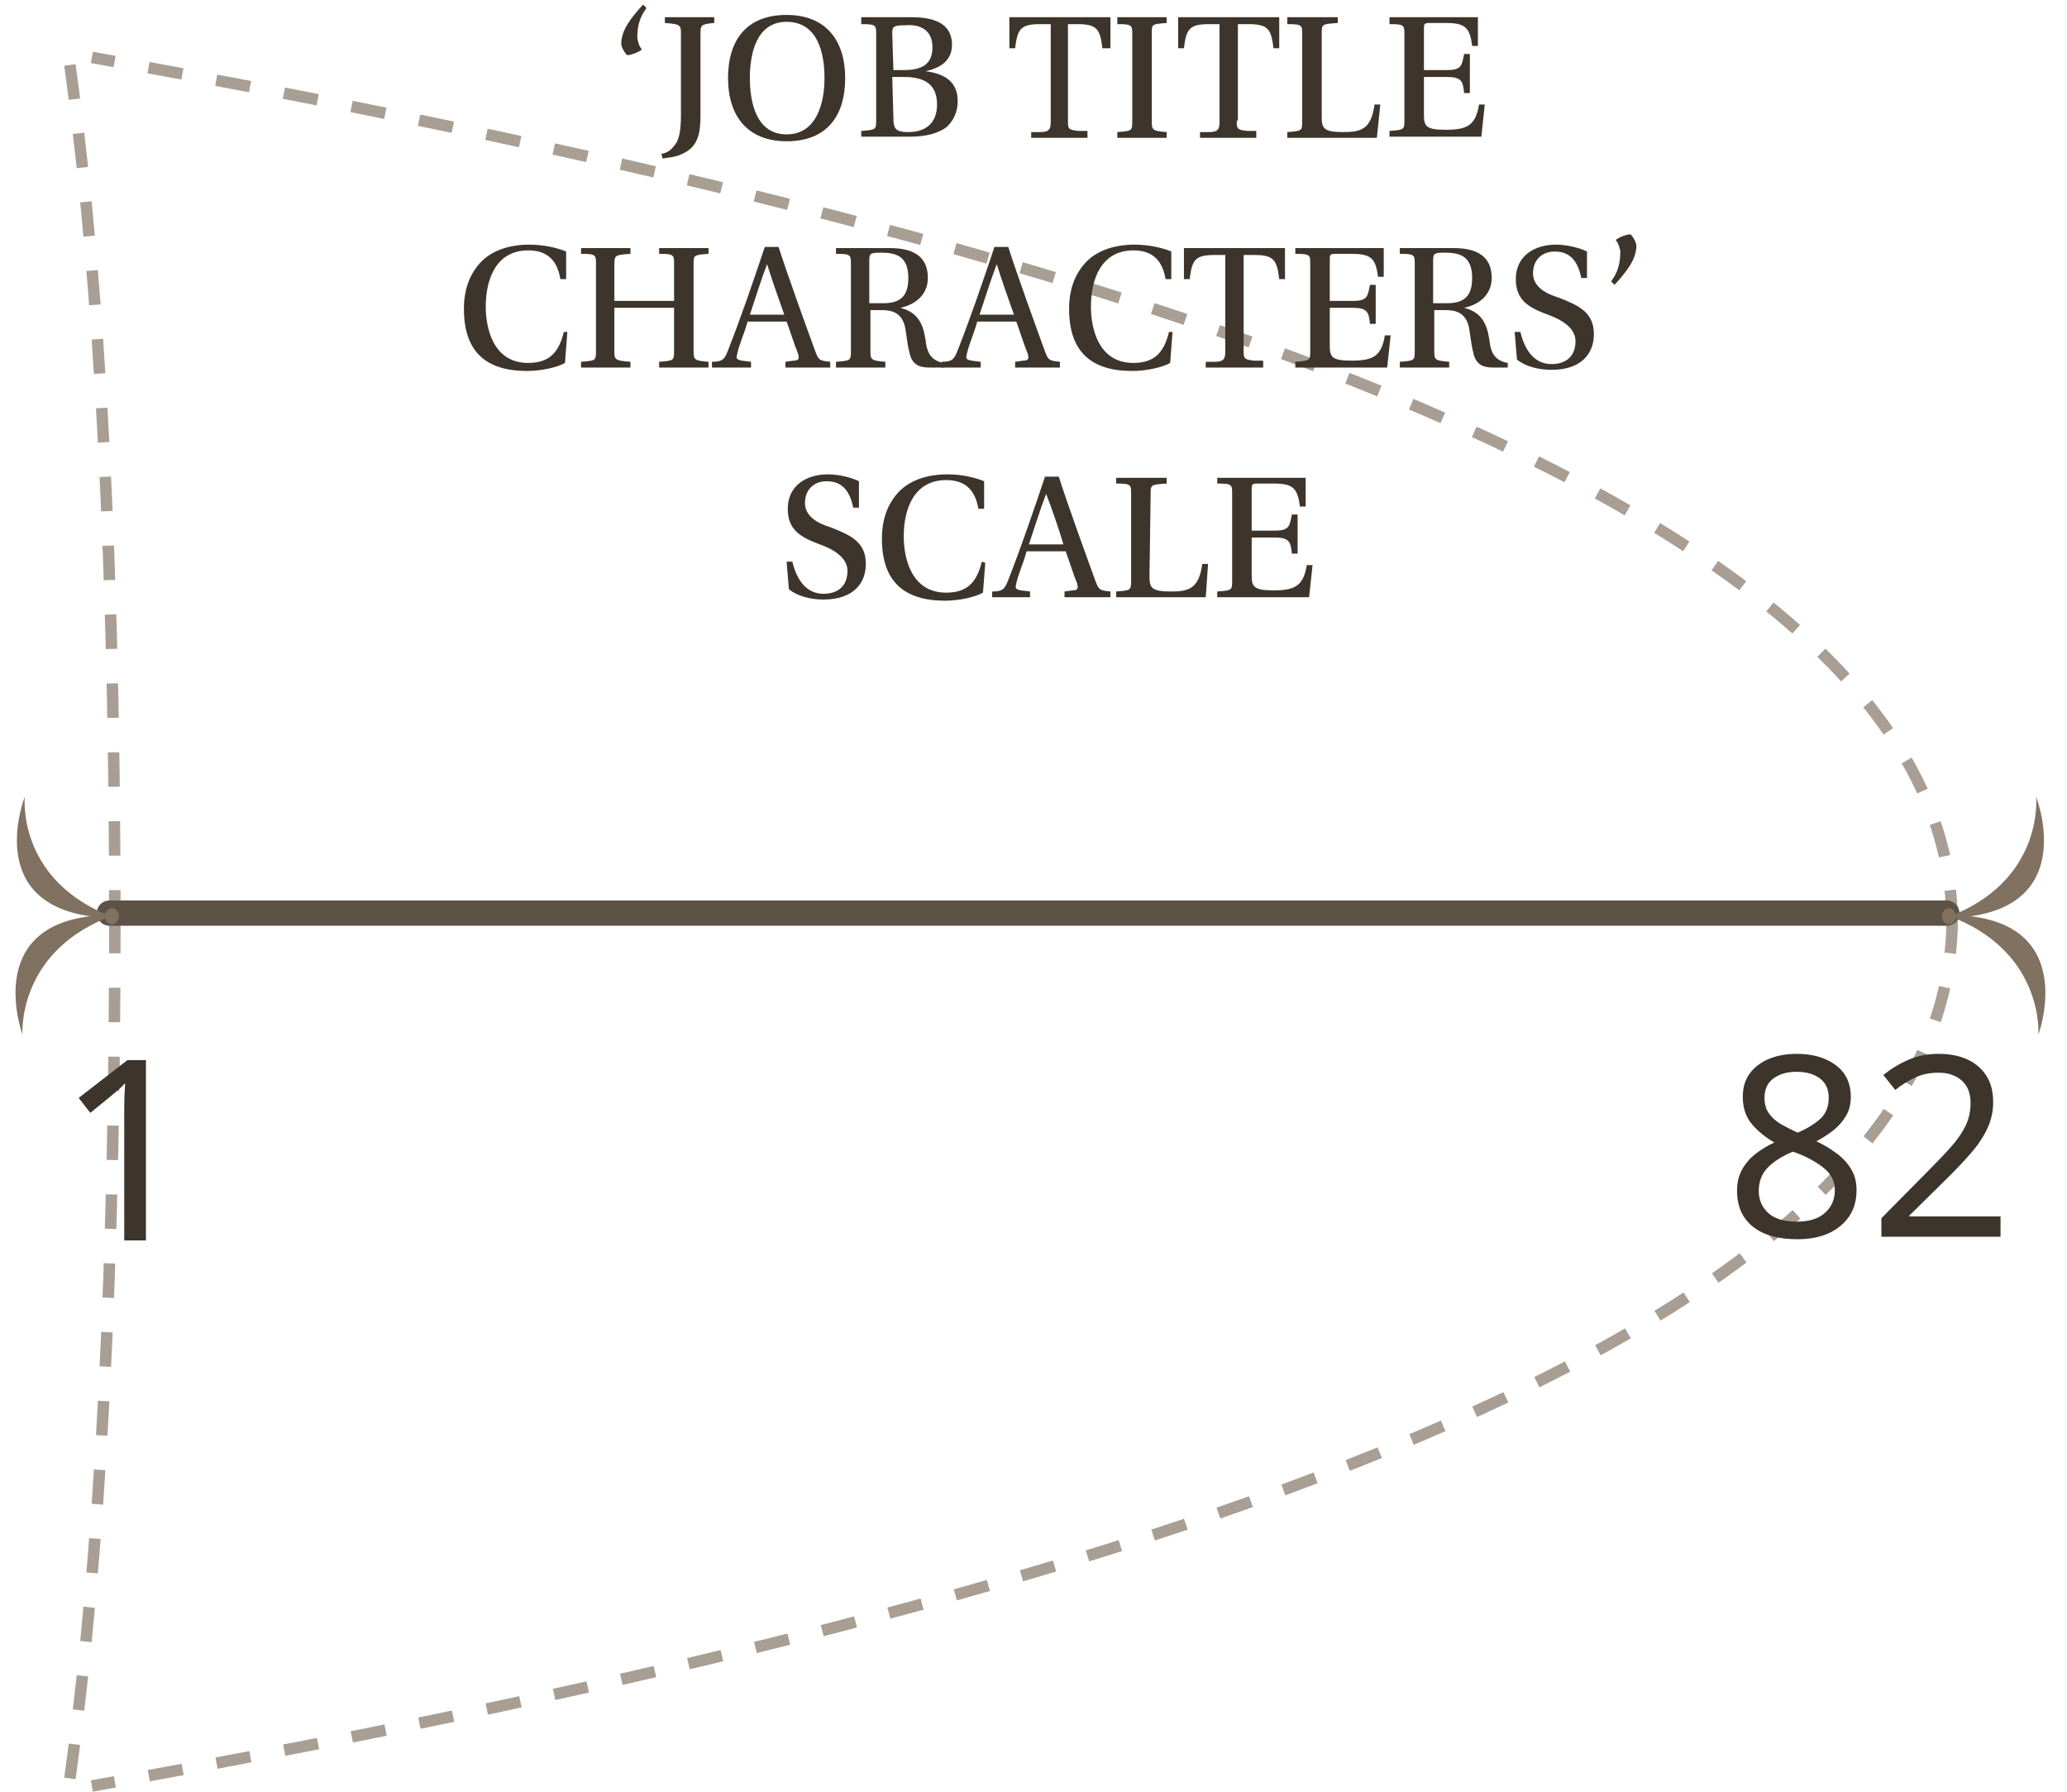
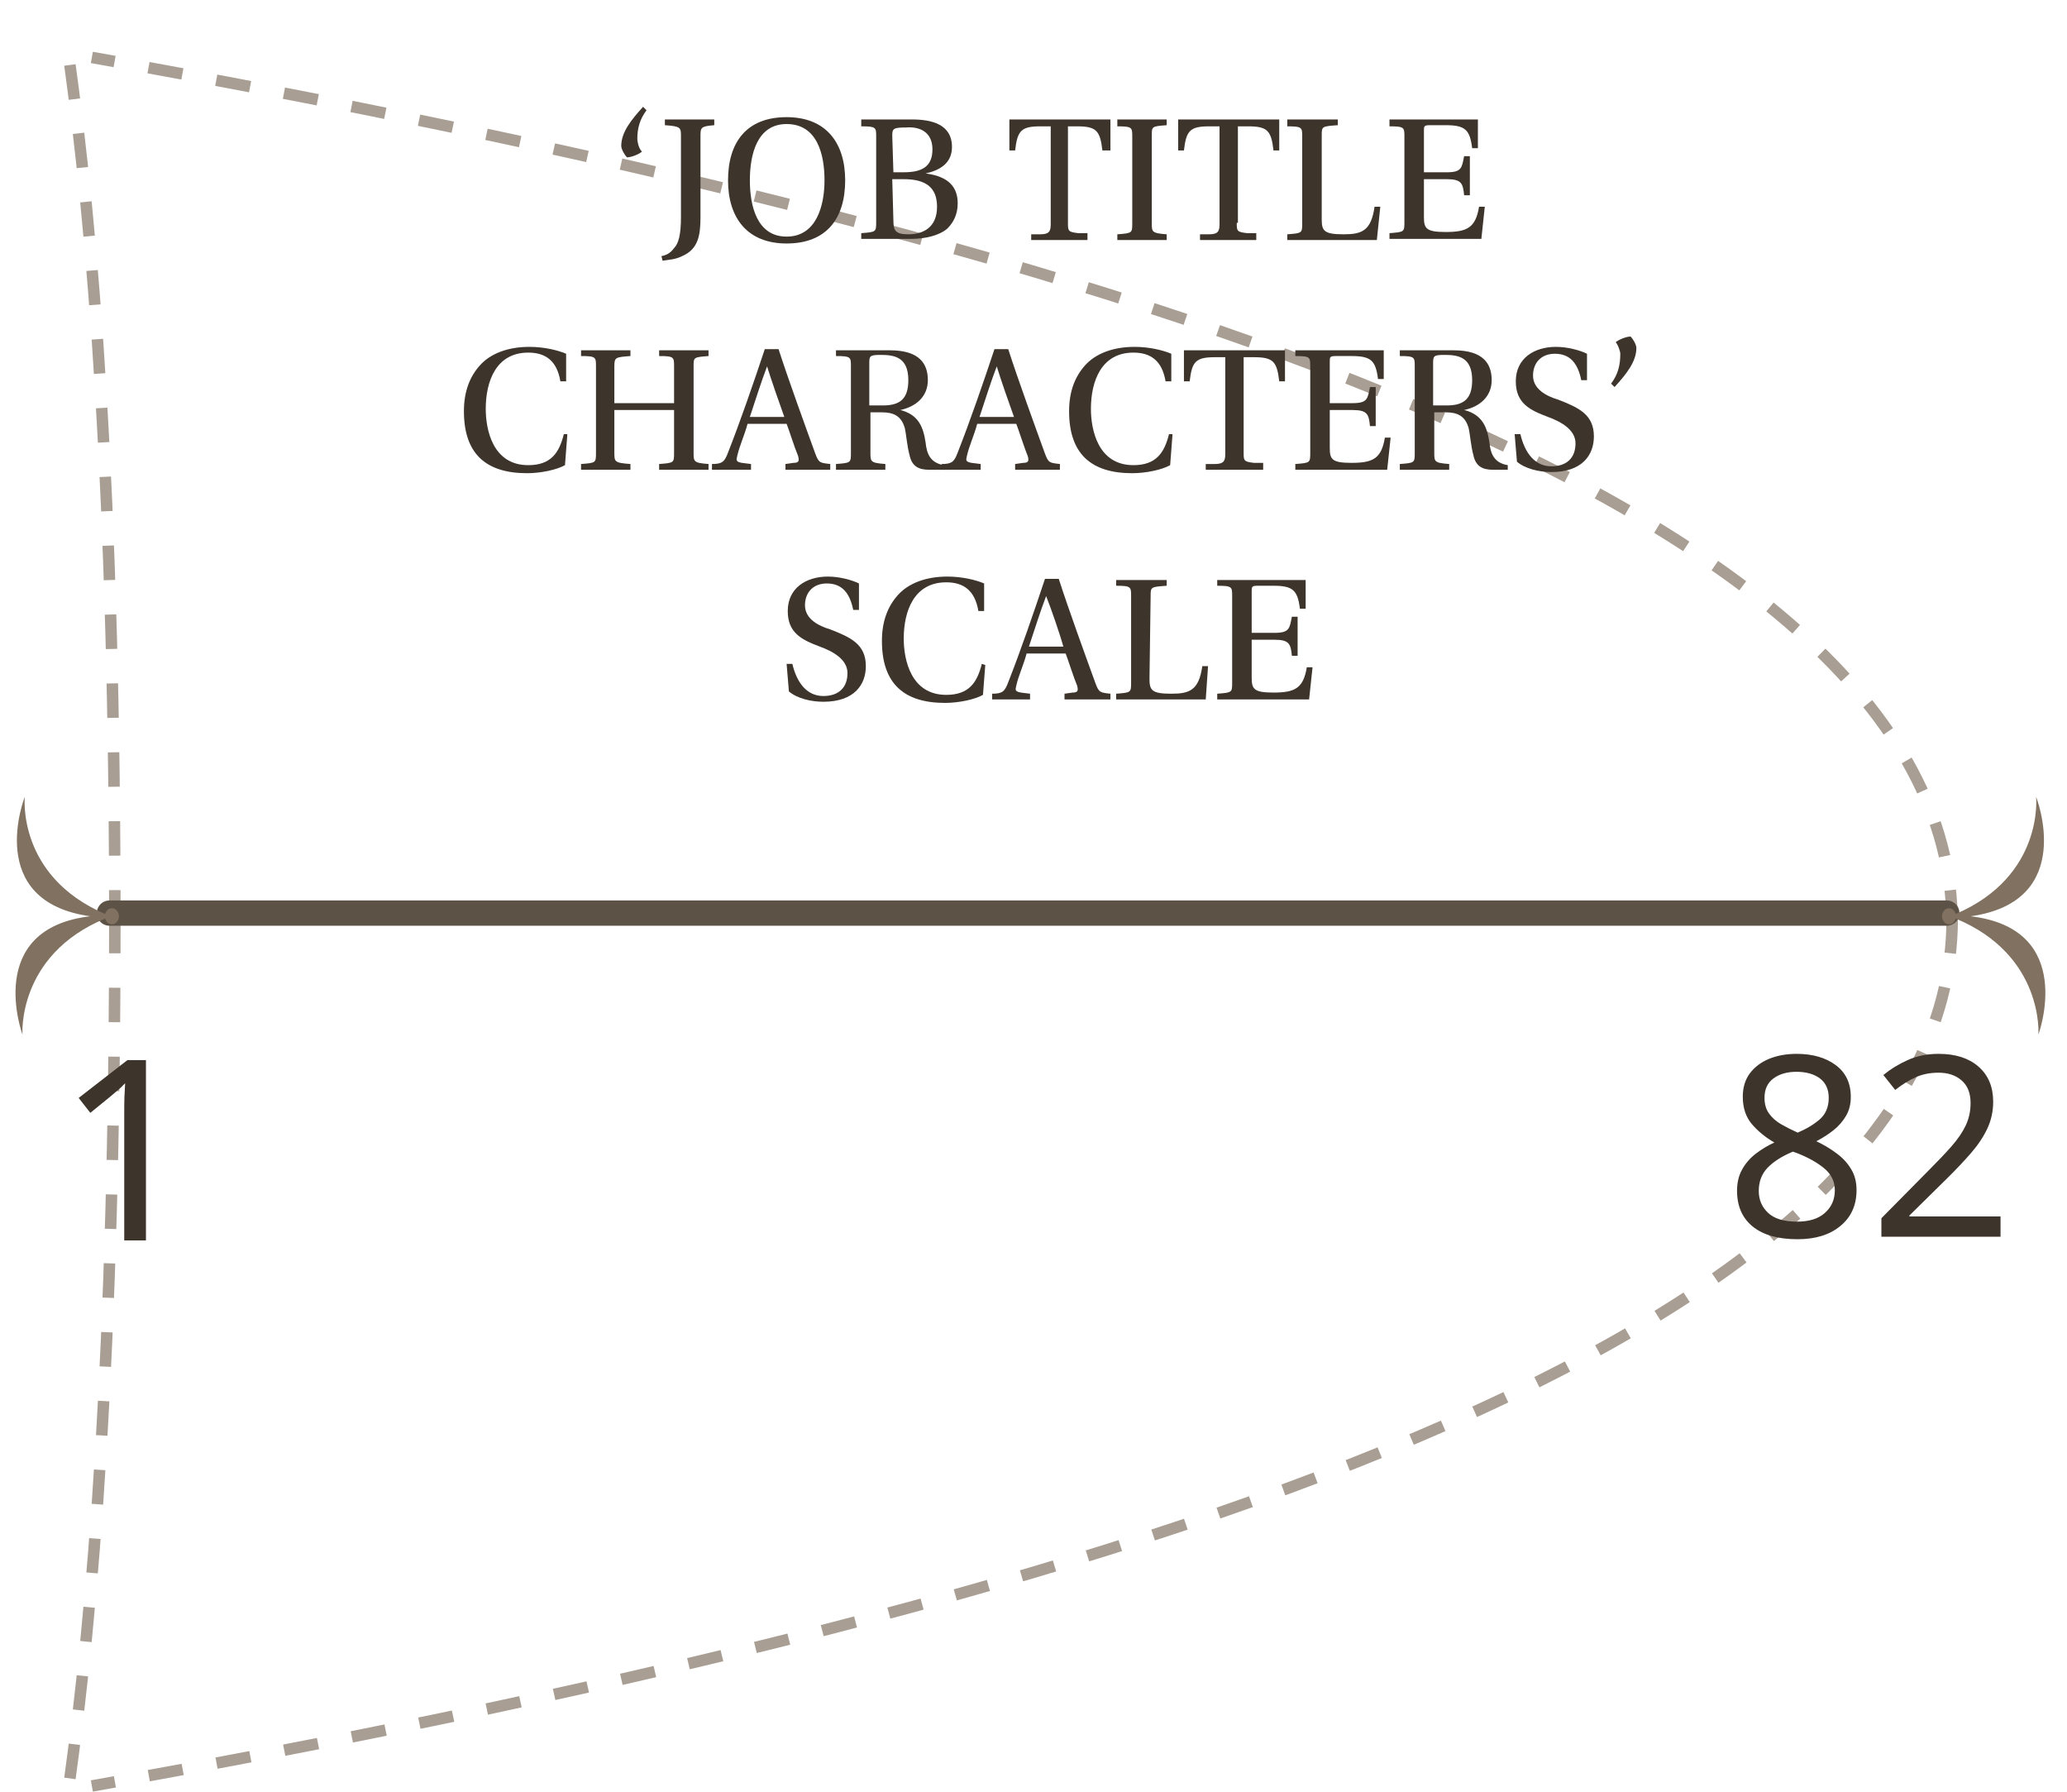
<svg xmlns="http://www.w3.org/2000/svg" version="1.1" id="Layer_1" x="0px" y="0px" viewBox="0 0 180 156" style="enable-background:new 0 0 180 156;" xml:space="preserve">
  <style type="text/css">
	.st0{opacity:0.68;}
	.st1{fill:none;stroke:#807160;stroke-dasharray:3;}
	.st2{fill:none;stroke:#5D5246;stroke-width:2.2;stroke-linecap:round;}
	.st3{fill-rule:evenodd;clip-rule:evenodd;fill:#807160;}
	.st4{fill:#3D342B;}
	.st5{font-family:'UtopiaStd-Regular';}
	.st6{font-size:22px;}
	.st7{enable-background:new    ;}
</style>
  <g id="Artboard">
    <g id="Mobile_Scales" transform="translate(-90, -109)">
      <g id="Char-Scale" transform="translate(90, 109)">
        <g id="arc" transform="translate(6, 5)" class="st0">
          <path id="Fill-1" class="st1" d="M164,75.5C164,37.8,86.5,15.1,2,0" />
          <path id="Fill-1_1_" class="st1" d="M164,75c0,37.8-77.5,60.4-162,75.5" />
          <path id="Fill-1_2_" class="st1" d="M4,75.5C4,37.8,2.1,15.1,0,0" />
          <path id="Fill-1_3_" class="st1" d="M4,75c0,37.8-1.9,60.4-4,75.5" />
        </g>
        <g id="scale" transform="translate(0.233333, 68.5)">
          <line id="Line-2" class="st2" x1="9.3" y1="11" x2="169.3" y2="11" />
          <g id="Group-3">
            <g transform="translate(6, 11.17647) scale(-1, -1) rotate(90) translate(-6, -11.17647) translate(-5, 6)">
              <g id="Clip-2">
						</g>
              <path id="Fill-1_4_" class="st3" d="M10.9,6.8C9.8-2.5,0.6,0.9,0.6,0.9s6.9-0.5,10.1,7.2c-0.3,0.1-0.5,0.3-0.5,0.6        s0.3,0.6,0.7,0.6s0.7-0.3,0.7-0.6s-0.2-0.5-0.5-0.6c3.3-7.7,10.2-7,10.2-7S12.2-2.5,10.9,6.8" />
            </g>
          </g>
          <g id="Group-3_1_">
            <g transform="translate(173, 11.17647) scale(1, -1) rotate(90) translate(-173, -11.17647) translate(162, 6)">
              <g id="Clip-2_1_">
						</g>
              <path id="Fill-1_5_" class="st3" d="M10.9,6.8C9.8-2.5,0.6,0.9,0.6,0.9s6.9-0.5,10.1,7.2c-0.3,0.1-0.5,0.3-0.5,0.6        s0.3,0.6,0.7,0.6s0.7-0.3,0.7-0.6s-0.2-0.5-0.5-0.6c3.3-7.7,10.2-7,10.2-7S12.2-2.5,10.9,6.8" />
            </g>
          </g>
        </g>
        <text transform="matrix(1 0 0 1 150.1886 107.6772)" class="st4 st5 st6">82</text>
        <text transform="matrix(1 0 0 1 4.8972 108.0002)" class="st4 st5 st6">1</text>
        <g class="st7">
-           <path class="st4" d="M55.5,3.2c0,0.2,0.1,0.8,0.4,1.1c-0.2,0.2-0.9,0.5-1.3,0.5c-0.2-0.2-0.5-0.7-0.5-1c0-1.2,0.9-2.3,1.9-3.4      l0.3,0.3C55.7,1.5,55.5,2.3,55.5,3.2z" />
-           <path class="st4" d="M61,10c0,1.6-0.2,2.8-1.6,3.4c-0.6,0.3-1.1,0.3-1.7,0.4l-0.1-0.4c0.5-0.1,0.8-0.3,1.1-0.7      c0.4-0.4,0.6-1.2,0.6-2.7V3c0-0.8,0-0.9-1.4-1V1.5h4.3V2C61,2.1,61,2.2,61,3V10z" />
-           <path class="st4" d="M73.6,6.8c0,3.3-1.6,5.5-5.1,5.5c-3.4,0-5.1-2.2-5.1-5.5s1.6-5.5,5.1-5.5C71.9,1.3,73.6,3.5,73.6,6.8z       M65.3,6.8c0,2.2,0.6,4.9,3.2,4.9s3.3-2.7,3.3-4.9s-0.6-4.9-3.3-4.9C65.9,1.9,65.3,4.6,65.3,6.8z" />
-           <path class="st4" d="M79.4,1.5c1.7,0,3.5,0.4,3.5,2.4c0,1.3-0.9,2-2.3,2.3l0,0c1.5,0.2,2.8,0.8,2.8,2.6c0,1-0.4,1.7-0.9,2.2      c-0.7,0.6-1.9,0.9-3.2,0.9H75v-0.5c1.3-0.1,1.3-0.1,1.3-1V3c0-0.8,0-0.9-1.3-0.9V1.5H79.4z M77.8,6.1h0.9c1.6,0,2.5-0.5,2.5-2      s-1.1-2-2.3-1.9c-1.1,0-1.2,0.1-1.2,0.7L77.8,6.1L77.8,6.1z M77.8,10.3c0,0.9,0.2,1.2,1.3,1.2c1.3,0,2.5-0.6,2.5-2.4      c0-1.7-1-2.4-2.9-2.4h-1L77.8,10.3L77.8,10.3z" />
-           <path class="st4" d="M93,10.5c0,0.7,0,0.8,0.9,0.9h0.8V12h-4.9v-0.5h0.8c0.8,0,0.9-0.3,0.9-0.9V2.1h-0.9c-1.7,0-2,0.4-2.2,2.1      h-0.5V1.5h8.8v2.7H96c-0.2-1.7-0.5-2.1-2.2-2.1H93V10.5z" />
-           <path class="st4" d="M100.3,10.5c0,0.8,0,0.9,1.3,1V12h-4.3v-0.5c1.3-0.1,1.3-0.1,1.3-1V3c0-0.8,0-0.9-1.3-0.9V1.5h4.3V2      c-1.3,0.1-1.3,0.1-1.3,0.9V10.5z" />
-           <path class="st4" d="M107.7,10.5c0,0.7,0,0.8,0.9,0.9h0.8V12h-4.9v-0.5h0.8c0.8,0,0.9-0.3,0.9-0.9V2.1h-0.9      c-1.7,0-2,0.4-2.2,2.1h-0.5V1.5h8.8v2.7h-0.5c-0.2-1.7-0.5-2.1-2.2-2.1h-0.9v8.4H107.7z" />
-           <path class="st4" d="M115.1,10.2c0,1,0.2,1.3,1.9,1.3c1.6,0,2.4-0.3,2.7-2.4h0.5l-0.3,2.9h-7.8v-0.5c1.3-0.1,1.3-0.1,1.3-1V3      c0-0.8,0-0.9-1.3-0.9V1.5h4.4V2c-1.4,0.1-1.4,0.1-1.4,0.9C115.1,2.9,115.1,10.2,115.1,10.2z" />
-           <path class="st4" d="M122.3,3c0-0.8,0-0.9-1.3-0.9V1.5h7.7V4h-0.5c-0.2-1.6-0.6-2-2.3-2h-1.4C124,2,124,2.1,124,2.5v3.6h2      c1.3,0,1.3-0.4,1.5-1.4h0.5v3.4h-0.5c-0.1-1-0.2-1.4-1.5-1.4h-2V10c0,1,0.2,1.3,1.9,1.3c1.9,0,2.6-0.4,2.9-2.2h0.5l-0.3,2.8h-8      v-0.5c1.3-0.1,1.3-0.1,1.3-1L122.3,3L122.3,3z" />
+           <path class="st4" d="M55.5,12.1c0,0.2,0.1,0.8,0.4,1.1c-0.2,0.2-0.9,0.5-1.3,0.5c-0.2-0.2-0.5-0.7-0.5-1c0-1.2,0.9-2.3,1.9-3.4      l0.3,0.3C55.7,10.4,55.5,11.2,55.5,12.1z" />
+           <path class="st4" d="M61,18.9c0,1.6-0.2,2.8-1.6,3.4c-0.6,0.3-1.1,0.3-1.7,0.4l-0.1-0.4c0.5-0.1,0.8-0.3,1.1-0.7      c0.4-0.4,0.6-1.2,0.6-2.7v-7c0-0.8,0-0.9-1.4-1v-0.5h4.3v0.5C61,11,61,11.1,61,11.9V18.9z" />
+           <path class="st4" d="M73.6,15.7c0,3.3-1.6,5.5-5.1,5.5c-3.4,0-5.1-2.2-5.1-5.5s1.6-5.5,5.1-5.5C71.9,10.2,73.6,12.4,73.6,15.7z       M65.3,15.7c0,2.2,0.6,4.9,3.2,4.9s3.3-2.7,3.3-4.9s-0.6-4.9-3.3-4.9C65.9,10.8,65.3,13.5,65.3,15.7z" />
+           <path class="st4" d="M79.4,10.4c1.7,0,3.5,0.4,3.5,2.4c0,1.3-0.9,2-2.3,2.3l0,0c1.5,0.2,2.8,0.8,2.8,2.6c0,1-0.4,1.7-0.9,2.2      c-0.7,0.6-1.9,0.9-3.2,0.9H75v-0.5c1.3-0.1,1.3-0.1,1.3-1v-7.4c0-0.8,0-0.9-1.3-0.9v-0.6H79.4z M77.8,15h0.9      c1.6,0,2.5-0.5,2.5-2s-1.1-2-2.3-1.9c-1.1,0-1.2,0.1-1.2,0.7L77.8,15L77.8,15z M77.8,19.2c0,0.9,0.2,1.2,1.3,1.2      c1.3,0,2.5-0.6,2.5-2.4c0-1.7-1-2.4-2.9-2.4h-1L77.8,19.2L77.8,19.2z" />
+           <path class="st4" d="M93,19.4c0,0.7,0,0.8,0.9,0.9h0.8v0.6h-4.9v-0.5h0.8c0.8,0,0.9-0.3,0.9-0.9V11h-0.9c-1.7,0-2,0.4-2.2,2.1      h-0.5v-2.7h8.8v2.7H96c-0.2-1.7-0.5-2.1-2.2-2.1H93V19.4z" />
+           <path class="st4" d="M100.3,19.4c0,0.8,0,0.9,1.3,1v0.5h-4.3v-0.5c1.3-0.1,1.3-0.1,1.3-1v-7.5c0-0.8,0-0.9-1.3-0.9v-0.6h4.3v0.5      c-1.3,0.1-1.3,0.1-1.3,0.9V19.4z" />
+           <path class="st4" d="M107.7,19.4c0,0.7,0,0.8,0.9,0.9h0.8v0.6h-4.9v-0.5h0.8c0.8,0,0.9-0.3,0.9-0.9V11h-0.9      c-1.7,0-2,0.4-2.2,2.1h-0.5v-2.7h8.8v2.7h-0.5c-0.2-1.7-0.5-2.1-2.2-2.1h-0.9v8.4H107.7z" />
+           <path class="st4" d="M115.1,19.1c0,1,0.2,1.3,1.9,1.3c1.6,0,2.4-0.3,2.7-2.4h0.5l-0.3,2.9h-7.8v-0.5c1.3-0.1,1.3-0.1,1.3-1v-7.5      c0-0.8,0-0.9-1.3-0.9v-0.6h4.4v0.5c-1.4,0.1-1.4,0.1-1.4,0.9C115.1,11.8,115.1,19.1,115.1,19.1z" />
+           <path class="st4" d="M122.3,11.9c0-0.8,0-0.9-1.3-0.9v-0.6h7.7v2.5h-0.5c-0.2-1.6-0.6-2-2.3-2h-1.4c-0.5,0-0.5,0.1-0.5,0.5V15h2      c1.3,0,1.3-0.4,1.5-1.4h0.5V17h-0.5c-0.1-1-0.2-1.4-1.5-1.4h-2v3.3c0,1,0.2,1.3,1.9,1.3c1.9,0,2.6-0.4,2.9-2.2h0.5l-0.3,2.8h-8      v-0.5c1.3-0.1,1.3-0.1,1.3-1V11.9L122.3,11.9z" />
        </g>
        <g class="st7">
-           <path class="st4" d="M49.4,29l-0.2,2.6c-0.7,0.4-2.1,0.7-3.3,0.7c-3.6,0-5.5-1.7-5.5-5.4c0-1.7,0.5-3,1.4-4s2.4-1.6,4.3-1.6      c1.3,0,2.5,0.3,3.2,0.6v2.4h-0.5c-0.3-1.8-1.3-2.5-2.8-2.5c-2.8,0-3.7,2.5-3.7,4.9c0,1.8,0.6,4.9,3.7,4.9c2,0,2.7-1.1,3.1-2.7      h0.3V29z" />
-           <path class="st4" d="M53.5,26.8v3.7c0,0.8,0,0.9,1.4,1V32h-4.3v-0.5c1.3-0.1,1.3-0.1,1.3-1V23c0-0.8,0-0.9-1.3-0.9v-0.5h4.3v0.5      c-1.3,0.1-1.4,0.1-1.4,0.9v3.2h5.2V23c0-0.8,0-0.9-1.3-0.9v-0.5h4.3v0.5c-1.3,0.1-1.3,0.1-1.3,0.9v7.5c0,0.8,0,0.9,1.3,1V32      h-4.3v-0.5c1.3-0.1,1.3-0.1,1.3-1v-3.7H53.5z" />
-           <path class="st4" d="M68.4,32v-0.5l0.7-0.1c0.5,0,0.5-0.2,0.4-0.6c-0.3-0.7-0.8-2.3-1-2.8h-3.4c-0.3,1.1-0.7,1.9-0.9,2.8      c-0.1,0.4-0.1,0.5,0.4,0.6l0.8,0.1V32H62v-0.5c0.9,0,1.1-0.2,1.4-1c1.1-2.8,2.2-6,3.2-9h1.2c0.8,2.5,2.4,6.9,3.2,9.1      c0.3,0.8,0.4,0.8,1.3,0.9V32H68.4z M66.8,23L66.8,23c-0.5,1.3-1,2.9-1.5,4.4h3C67.9,26.3,67.1,24,66.8,23z" />
-           <path class="st4" d="M75.8,30.5c0,0.8,0,0.9,1.3,1V32h-4.3v-0.5c1.3-0.1,1.3-0.1,1.3-1V23c0-0.8,0-0.9-1.3-0.9v-0.5h4.7      c2.6,0,3.3,1.2,3.3,2.6s-1,2.3-2.4,2.6l0,0c1.6,0.4,2,1.5,2.2,2.8c0.1,1,0.4,1.8,1.6,2V32h-1.3c-0.9,0-1.5-0.3-1.7-1.3      c-0.2-0.7-0.3-1.9-0.4-2.3c-0.3-1.1-1-1.4-2-1.4h-1C75.8,27,75.8,30.5,75.8,30.5z M75.8,26.4h1.1c1.5,0,2.2-0.6,2.2-2.2      c0-2-1.2-2.2-2.4-2.2c-1,0-1,0.1-1,0.8v3.6H75.8z" />
-           <path class="st4" d="M88.4,32v-0.5l0.7-0.1c0.5,0,0.5-0.2,0.4-0.6c-0.3-0.7-0.8-2.3-1-2.8h-3.4c-0.3,1.1-0.7,1.9-0.9,2.8      c-0.1,0.4-0.1,0.5,0.4,0.6l0.8,0.1V32H82v-0.5c0.9,0,1.1-0.2,1.4-1c1.1-2.8,2.2-6,3.2-9h1.2c0.8,2.5,2.4,6.9,3.2,9.1      c0.3,0.8,0.4,0.8,1.3,0.9V32H88.4z M86.8,23L86.8,23c-0.5,1.3-1,2.9-1.5,4.4h3C87.9,26.3,87.1,24,86.8,23z" />
-           <path class="st4" d="M102.1,29l-0.2,2.6c-0.7,0.4-2.1,0.7-3.3,0.7c-3.6,0-5.5-1.7-5.5-5.4c0-1.7,0.5-3,1.4-4s2.4-1.6,4.3-1.6      c1.3,0,2.5,0.3,3.2,0.6v2.4h-0.5c-0.3-1.8-1.3-2.5-2.8-2.5c-2.8,0-3.7,2.5-3.7,4.9c0,1.8,0.6,4.9,3.7,4.9c2,0,2.7-1.1,3.1-2.7      h0.3V29z" />
-           <path class="st4" d="M108.3,30.5c0,0.7,0,0.8,0.9,0.9h0.8V32h-5v-0.5h0.8c0.8,0,0.9-0.3,0.9-0.9v-8.4h-0.9c-1.7,0-2,0.4-2.2,2.1      h-0.5v-2.7h8.8v2.7h-0.5c-0.2-1.7-0.5-2.1-2.2-2.1h-0.9C108.3,22.2,108.3,30.5,108.3,30.5z" />
-           <path class="st4" d="M114.1,23c0-0.8,0-0.9-1.3-0.9v-0.5h7.7v2.5H120c-0.2-1.6-0.6-2-2.3-2h-1.4c-0.5,0-0.5,0.1-0.5,0.5v3.6h2      c1.3,0,1.3-0.4,1.5-1.4h0.5v3.4h-0.5c-0.1-1-0.2-1.4-1.5-1.4h-2v3.3c0,1,0.2,1.3,1.9,1.3c1.9,0,2.6-0.4,2.9-2.2h0.5l-0.3,2.8h-8      v-0.5c1.3-0.1,1.3-0.1,1.3-1C114.1,30.5,114.1,23,114.1,23z" />
-           <path class="st4" d="M124.9,30.5c0,0.8,0,0.9,1.3,1V32h-4.3v-0.5c1.3-0.1,1.3-0.1,1.3-1V23c0-0.8,0-0.9-1.3-0.9v-0.5h4.7      c2.6,0,3.3,1.2,3.3,2.6s-1,2.3-2.4,2.6l0,0c1.6,0.4,2,1.5,2.2,2.8c0.1,1,0.4,1.8,1.6,2V32H130c-0.9,0-1.5-0.3-1.7-1.3      c-0.2-0.7-0.3-1.9-0.4-2.3c-0.3-1.1-1-1.4-2-1.4h-1V30.5z M124.9,26.4h1.1c1.5,0,2.2-0.6,2.2-2.2c0-2-1.2-2.2-2.4-2.2      c-1,0-1,0.1-1,0.8v3.6H124.9z" />
-           <path class="st4" d="M137.7,24.2c-0.3-1.5-1-2.3-2.3-2.3c-1.2,0-1.9,0.8-1.9,1.9c0,1.2,1.2,1.8,2.2,2.1c1.8,0.7,3.1,1.3,3.1,3.2      c0,1.6-1,3.1-3.7,3.1c-1.1,0-2.3-0.3-3-0.9l-0.2-2.4h0.5c0.4,1.7,1.3,2.8,2.7,2.8c1.3,0,2.1-0.7,2.1-2c0-1.2-1.3-1.9-2.4-2.3      c-1.6-0.6-2.8-1.2-2.8-3.1c0-2,1.6-3,3.5-3c1,0,2.1,0.3,2.7,0.6v2.3H137.7z" />
-           <path class="st4" d="M141.1,21.9c0-0.2-0.2-0.8-0.4-1c0.2-0.2,0.9-0.5,1.3-0.5c0.2,0.2,0.5,0.7,0.5,1c0,1.2-0.9,2.3-1.9,3.4      l-0.3-0.3C140.9,23.7,141.1,22.9,141.1,21.9z" />
+           <path class="st4" d="M49.4,37.9l-0.2,2.6c-0.7,0.4-2.1,0.7-3.3,0.7c-3.6,0-5.5-1.7-5.5-5.4c0-1.7,0.5-3,1.4-4      c0.9-1,2.4-1.6,4.3-1.6c1.3,0,2.5,0.3,3.2,0.6v2.4h-0.5c-0.3-1.8-1.3-2.5-2.8-2.5c-2.8,0-3.7,2.5-3.7,4.9c0,1.8,0.6,4.9,3.7,4.9      c2,0,2.7-1.1,3.1-2.7h0.3V37.9z" />
+           <path class="st4" d="M53.5,35.7v3.7c0,0.8,0,0.9,1.4,1v0.5h-4.3v-0.5c1.3-0.1,1.3-0.1,1.3-1v-7.5c0-0.8,0-0.9-1.3-0.9v-0.5h4.3      V31c-1.3,0.1-1.4,0.1-1.4,0.9v3.2h5.2v-3.2c0-0.8,0-0.9-1.3-0.9v-0.5h4.3V31c-1.3,0.1-1.3,0.1-1.3,0.9v7.5c0,0.8,0,0.9,1.3,1      v0.5h-4.3v-0.5c1.3-0.1,1.3-0.1,1.3-1v-3.7H53.5z" />
+           <path class="st4" d="M68.4,40.9v-0.5l0.7-0.1c0.5,0,0.5-0.2,0.4-0.6c-0.3-0.7-0.8-2.3-1-2.8h-3.4c-0.3,1.1-0.7,1.9-0.9,2.8      c-0.1,0.4-0.1,0.5,0.4,0.6l0.8,0.1v0.5H62v-0.5c0.9,0,1.1-0.2,1.4-1c1.1-2.8,2.2-6,3.2-9h1.2c0.8,2.5,2.4,6.9,3.2,9.1      c0.3,0.8,0.4,0.8,1.3,0.9v0.5H68.4z M66.8,31.9L66.8,31.9c-0.5,1.3-1,2.9-1.5,4.4h3C67.9,35.2,67.1,32.9,66.8,31.9z" />
+           <path class="st4" d="M75.8,39.4c0,0.8,0,0.9,1.3,1v0.5h-4.3v-0.5c1.3-0.1,1.3-0.1,1.3-1v-7.5c0-0.8,0-0.9-1.3-0.9v-0.5h4.7      c2.6,0,3.3,1.2,3.3,2.6c0,1.4-1,2.3-2.4,2.6l0,0c1.6,0.4,2,1.5,2.2,2.8c0.1,1,0.4,1.8,1.6,2v0.4h-1.3c-0.9,0-1.5-0.3-1.7-1.3      c-0.2-0.7-0.3-1.9-0.4-2.3c-0.3-1.1-1-1.4-2-1.4h-1C75.8,35.9,75.8,39.4,75.8,39.4z M75.8,35.3h1.1c1.5,0,2.2-0.6,2.2-2.2      c0-2-1.2-2.2-2.4-2.2c-1,0-1,0.1-1,0.8v3.6C75.7,35.3,75.8,35.3,75.8,35.3z" />
+           <path class="st4" d="M88.4,40.9v-0.5l0.7-0.1c0.5,0,0.5-0.2,0.4-0.6c-0.3-0.7-0.8-2.3-1-2.8h-3.4c-0.3,1.1-0.7,1.9-0.9,2.8      c-0.1,0.4-0.1,0.5,0.4,0.6l0.8,0.1v0.5H82v-0.5c0.9,0,1.1-0.2,1.4-1c1.1-2.8,2.2-6,3.2-9h1.2c0.8,2.5,2.4,6.9,3.2,9.1      c0.3,0.8,0.4,0.8,1.3,0.9v0.5H88.4z M86.8,31.9L86.8,31.9c-0.5,1.3-1,2.9-1.5,4.4h3C87.9,35.2,87.1,32.9,86.8,31.9z" />
+           <path class="st4" d="M102.1,37.9l-0.2,2.6c-0.7,0.4-2.1,0.7-3.3,0.7c-3.6,0-5.5-1.7-5.5-5.4c0-1.7,0.5-3,1.4-4      c0.9-1,2.4-1.6,4.3-1.6c1.3,0,2.5,0.3,3.2,0.6v2.4h-0.5c-0.3-1.8-1.3-2.5-2.8-2.5c-2.8,0-3.7,2.5-3.7,4.9c0,1.8,0.6,4.9,3.7,4.9      c2,0,2.7-1.1,3.1-2.7h0.3V37.9z" />
+           <path class="st4" d="M108.3,39.4c0,0.7,0,0.8,0.9,0.9h0.8v0.6h-5v-0.5h0.8c0.8,0,0.9-0.3,0.9-0.9v-8.4h-0.9      c-1.7,0-2,0.4-2.2,2.1h-0.5v-2.7h8.8v2.7h-0.5c-0.2-1.7-0.5-2.1-2.2-2.1h-0.9C108.3,31.1,108.3,39.4,108.3,39.4z" />
+           <path class="st4" d="M114.1,31.9c0-0.8,0-0.9-1.3-0.9v-0.5h7.7V33H120c-0.2-1.6-0.6-2-2.3-2h-1.4c-0.5,0-0.5,0.1-0.5,0.5v3.6h2      c1.3,0,1.3-0.4,1.5-1.4h0.5v3.4h-0.5c-0.1-1-0.2-1.4-1.5-1.4h-2V39c0,1,0.2,1.3,1.9,1.3c1.9,0,2.6-0.4,2.9-2.2h0.5l-0.3,2.8h-8      v-0.5c1.3-0.1,1.3-0.1,1.3-1C114.1,39.4,114.1,31.9,114.1,31.9z" />
+           <path class="st4" d="M124.9,39.4c0,0.8,0,0.9,1.3,1v0.5h-4.3v-0.5c1.3-0.1,1.3-0.1,1.3-1v-7.5c0-0.8,0-0.9-1.3-0.9v-0.5h4.7      c2.6,0,3.3,1.2,3.3,2.6c0,1.4-1,2.3-2.4,2.6l0,0c1.6,0.4,2,1.5,2.2,2.8c0.1,1,0.4,1.8,1.6,2v0.4H130c-0.9,0-1.5-0.3-1.7-1.3      c-0.2-0.7-0.3-1.9-0.4-2.3c-0.3-1.1-1-1.4-2-1.4h-1V39.4z M124.9,35.3h1.1c1.5,0,2.2-0.6,2.2-2.2c0-2-1.2-2.2-2.4-2.2      c-1,0-1,0.1-1,0.8v3.6C124.8,35.3,124.9,35.3,124.9,35.3z" />
+           <path class="st4" d="M137.7,33.1c-0.3-1.5-1-2.3-2.3-2.3c-1.2,0-1.9,0.8-1.9,1.9c0,1.2,1.2,1.8,2.2,2.1c1.8,0.7,3.1,1.3,3.1,3.2      c0,1.6-1,3.1-3.7,3.1c-1.1,0-2.3-0.3-3-0.9l-0.2-2.4h0.5c0.4,1.7,1.3,2.8,2.7,2.8c1.3,0,2.1-0.7,2.1-2c0-1.2-1.3-1.9-2.4-2.3      c-1.6-0.6-2.8-1.2-2.8-3.1c0-2,1.6-3,3.5-3c1,0,2.1,0.3,2.7,0.6v2.3H137.7z" />
+           <path class="st4" d="M141.1,30.8c0-0.2-0.2-0.8-0.4-1c0.2-0.2,0.9-0.5,1.3-0.5c0.2,0.2,0.5,0.7,0.5,1c0,1.2-0.9,2.3-1.9,3.4      l-0.3-0.3C140.9,32.6,141.1,31.8,141.1,30.8z" />
        </g>
        <g class="st7">
-           <path class="st4" d="M74.3,44.2c-0.3-1.5-1-2.3-2.3-2.3c-1.2,0-1.9,0.8-1.9,1.9c0,1.2,1.2,1.8,2.2,2.1c1.8,0.7,3.1,1.3,3.1,3.2      c0,1.6-1,3.1-3.7,3.1c-1.1,0-2.3-0.3-3-0.9l-0.2-2.4H69c0.4,1.7,1.3,2.8,2.7,2.8c1.3,0,2.1-0.7,2.1-2c0-1.2-1.3-1.9-2.4-2.3      c-1.6-0.6-2.8-1.2-2.8-3.1c0-2,1.6-3,3.5-3c1,0,2.1,0.3,2.7,0.6v2.3C74.8,44.2,74.3,44.2,74.3,44.2z" />
-           <path class="st4" d="M85.8,49l-0.2,2.6c-0.7,0.4-2.1,0.7-3.3,0.7c-3.6,0-5.5-1.7-5.5-5.4c0-1.7,0.5-3,1.4-4s2.4-1.6,4.3-1.6      c1.3,0,2.5,0.3,3.2,0.6v2.4h-0.5c-0.3-1.8-1.3-2.5-2.8-2.5c-2.8,0-3.7,2.5-3.7,4.9c0,1.8,0.6,4.9,3.7,4.9c2,0,2.7-1.1,3.1-2.7      L85.8,49L85.8,49z" />
-           <path class="st4" d="M92.7,52v-0.5l0.7-0.1c0.5,0,0.5-0.2,0.4-0.6c-0.3-0.7-0.8-2.3-1-2.8h-3.4c-0.3,1.1-0.7,1.9-0.9,2.8      c-0.1,0.4-0.1,0.5,0.4,0.6l0.8,0.1V52h-3.3v-0.5c0.9,0,1.1-0.2,1.4-1c1.1-2.8,2.2-6,3.2-9h1.2c0.8,2.5,2.4,6.9,3.2,9.1      c0.3,0.8,0.4,0.8,1.3,0.9V52H92.7z M91.1,43L91.1,43c-0.5,1.3-1,2.9-1.5,4.4h3C92.3,46.3,91.5,44,91.1,43z" />
-           <path class="st4" d="M100.1,50.2c0,1,0.2,1.3,1.9,1.3c1.6,0,2.4-0.3,2.7-2.4h0.5L105,52h-7.8v-0.5c1.3-0.1,1.3-0.1,1.3-1V43      c0-0.8,0-0.9-1.3-0.9v-0.5h4.4v0.5c-1.4,0.1-1.4,0.1-1.4,0.9L100.1,50.2L100.1,50.2z" />
-           <path class="st4" d="M107.3,43c0-0.8,0-0.9-1.3-0.9v-0.5h7.7v2.5h-0.5c-0.2-1.6-0.6-2-2.3-2h-1.4c-0.5,0-0.5,0.1-0.5,0.5v3.6h2      c1.3,0,1.3-0.4,1.5-1.4h0.5v3.4h-0.5c-0.1-1-0.2-1.4-1.5-1.4h-2v3.3c0,1,0.2,1.3,1.9,1.3c1.9,0,2.6-0.4,2.9-2.2h0.5L114,52h-8      v-0.5c1.3-0.1,1.3-0.1,1.3-1C107.3,50.5,107.3,43,107.3,43z" />
+           <path class="st4" d="M74.3,53.1c-0.3-1.5-1-2.3-2.3-2.3c-1.2,0-1.9,0.8-1.9,1.9c0,1.2,1.2,1.8,2.2,2.1c1.8,0.7,3.1,1.3,3.1,3.2      c0,1.6-1,3.1-3.7,3.1c-1.1,0-2.3-0.3-3-0.9l-0.2-2.4H69c0.4,1.7,1.3,2.8,2.7,2.8c1.3,0,2.1-0.7,2.1-2c0-1.2-1.3-1.9-2.4-2.3      c-1.6-0.6-2.8-1.2-2.8-3.1c0-2,1.6-3,3.5-3c1,0,2.1,0.3,2.7,0.6v2.3C74.8,53.1,74.3,53.1,74.3,53.1z" />
+           <path class="st4" d="M85.8,57.9l-0.2,2.6c-0.7,0.4-2.1,0.7-3.3,0.7c-3.6,0-5.5-1.7-5.5-5.4c0-1.7,0.5-3,1.4-4s2.4-1.6,4.3-1.6      c1.3,0,2.5,0.3,3.2,0.6v2.4h-0.5c-0.3-1.8-1.3-2.5-2.8-2.5c-2.8,0-3.7,2.5-3.7,4.9c0,1.8,0.6,4.9,3.7,4.9c2,0,2.7-1.1,3.1-2.7      L85.8,57.9L85.8,57.9z" />
+           <path class="st4" d="M92.7,60.9v-0.5l0.7-0.1c0.5,0,0.5-0.2,0.4-0.6c-0.3-0.7-0.8-2.3-1-2.8h-3.4c-0.3,1.1-0.7,1.9-0.9,2.8      c-0.1,0.4-0.1,0.5,0.4,0.6l0.8,0.1v0.5h-3.3v-0.5c0.9,0,1.1-0.2,1.4-1c1.1-2.8,2.2-6,3.2-9h1.2c0.8,2.5,2.4,6.9,3.2,9.1      c0.3,0.8,0.4,0.8,1.3,0.9v0.5H92.7z M91.1,51.9L91.1,51.9c-0.5,1.3-1,2.9-1.5,4.4h3C92.3,55.2,91.5,52.9,91.1,51.9z" />
+           <path class="st4" d="M100.1,59.1c0,1,0.2,1.3,1.9,1.3c1.6,0,2.4-0.3,2.7-2.4h0.5l-0.2,2.9h-7.8v-0.5c1.3-0.1,1.3-0.1,1.3-1v-7.5      c0-0.8,0-0.9-1.3-0.9v-0.5h4.4V51c-1.4,0.1-1.4,0.1-1.4,0.9L100.1,59.1L100.1,59.1z" />
+           <path class="st4" d="M107.3,51.9c0-0.8,0-0.9-1.3-0.9v-0.5h7.7V53h-0.5c-0.2-1.6-0.6-2-2.3-2h-1.4c-0.5,0-0.5,0.1-0.5,0.5v3.6h2      c1.3,0,1.3-0.4,1.5-1.4h0.5v3.4h-0.5c-0.1-1-0.2-1.4-1.5-1.4h-2V59c0,1,0.2,1.3,1.9,1.3c1.9,0,2.6-0.4,2.9-2.2h0.5l-0.3,2.8h-8      v-0.5c1.3-0.1,1.3-0.1,1.3-1V51.9z" />
        </g>
      </g>
    </g>
  </g>
</svg>
